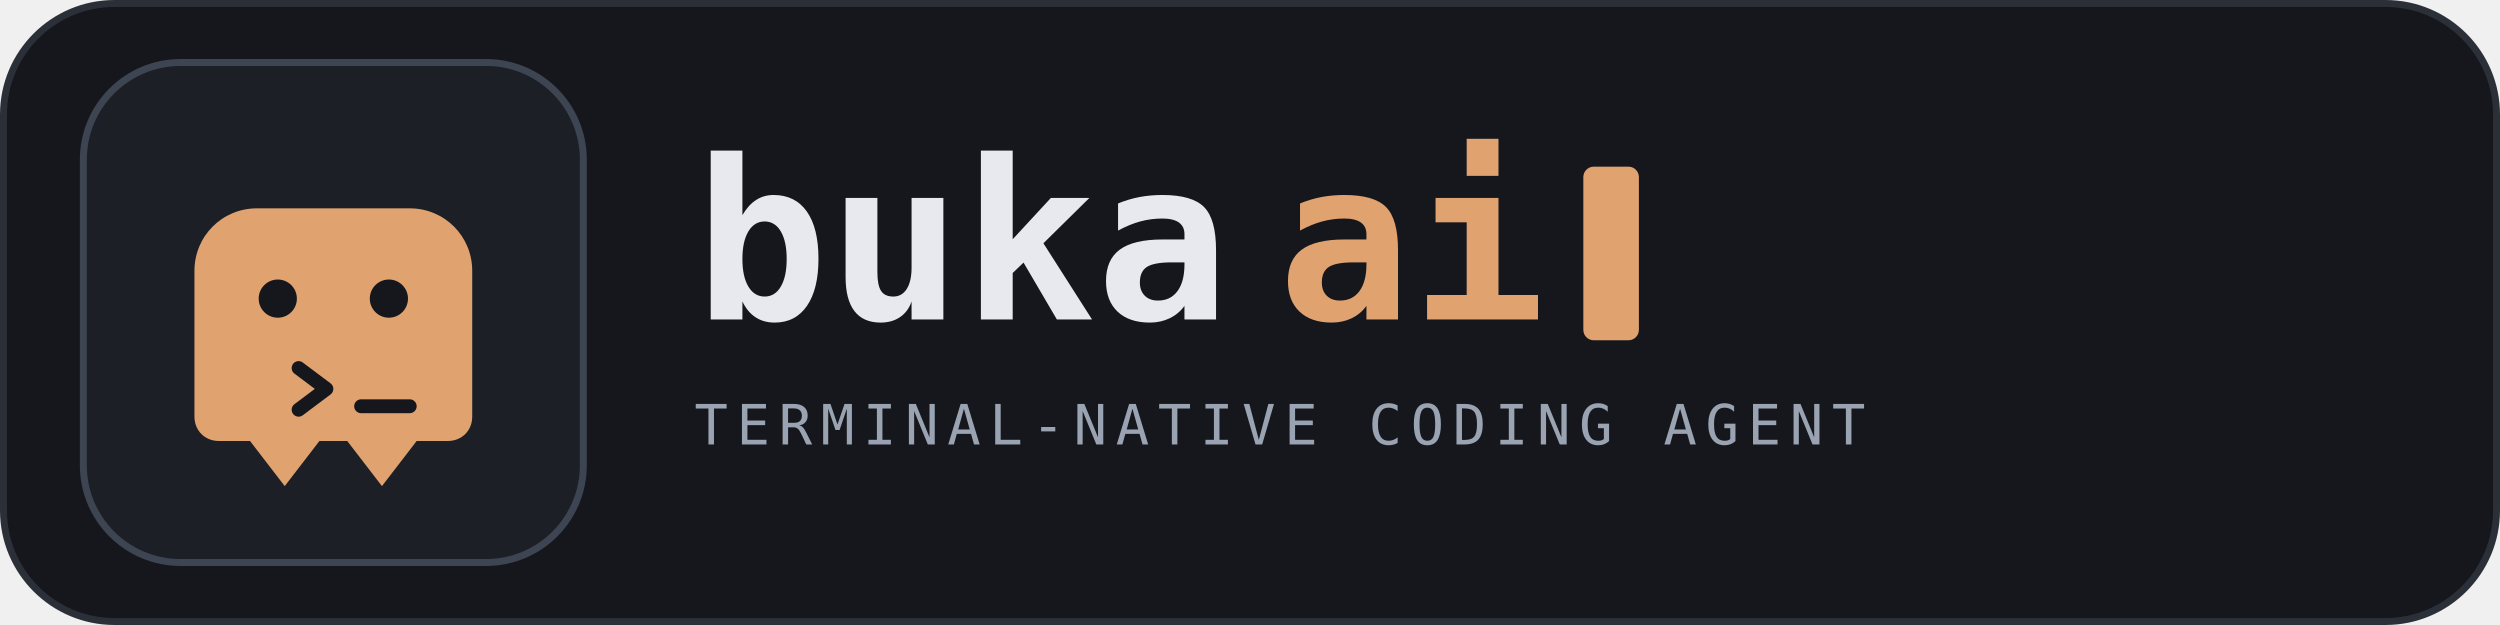
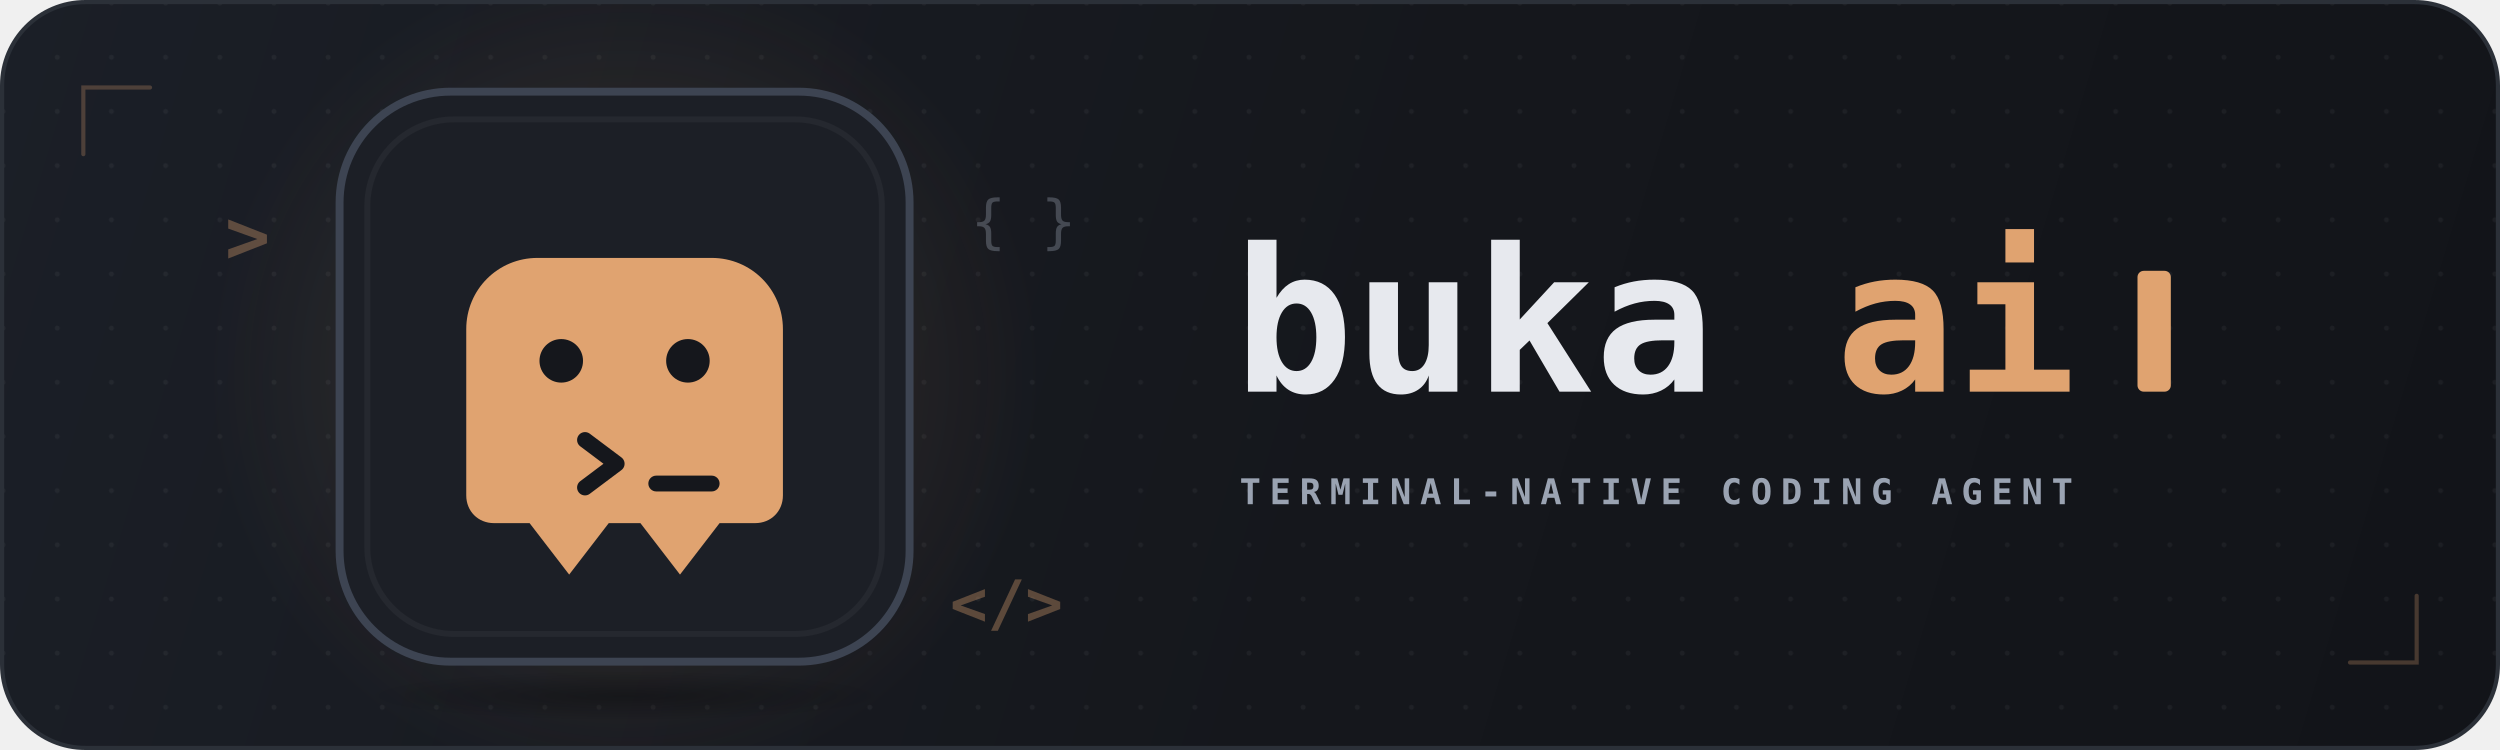
- <svg xmlns="http://www.w3.org/2000/svg" width="720" height="180" viewBox="0 0 720 180" role="img" aria-labelledby="logo-title logo-desc">
+ <svg xmlns="http://www.w3.org/2000/svg" width="1200" height="360" viewBox="0 0 1200 360" role="img" aria-labelledby="logo-title logo-desc">
+   <defs>
+     <linearGradient id="panel" x1="0" y1="0" x2="1200" y2="360" gradientUnits="userSpaceOnUse">
+       <stop offset="0" stop-color="#1b1f27" />
+       <stop offset="0.55" stop-color="#15171c" />
+       <stop offset="1" stop-color="#121419" />
+     </linearGradient>
+     <radialGradient id="mascot-glow" cx="0.5" cy="0.5" r="0.5">
+       <stop offset="0" stop-color="#e0a370" stop-opacity="0.32" />
+       <stop offset="0.55" stop-color="#e0a370" stop-opacity="0.12" />
+       <stop offset="1" stop-color="#e0a370" stop-opacity="0" />
+     </radialGradient>
+     <radialGradient id="mascot-shadow" cx="0.5" cy="0.5" r="0.5">
+       <stop offset="0" stop-color="#000000" stop-opacity="0.55" />
+       <stop offset="1" stop-color="#000000" stop-opacity="0" />
+     </radialGradient>
+     <pattern id="dots" width="26" height="26" patternUnits="userSpaceOnUse">
+       <circle cx="1.5" cy="1.5" r="1.2" fill="#e7e9ee" opacity="0.05" />
+     </pattern>
+     <clipPath id="card-clip">
+       <rect x="1" y="1" width="1198" height="358" rx="40" />
+     </clipPath>
+   </defs>
  <style>
-     .ghost { animation: buka-float 5.6s ease-in-out infinite; }
-     .eyes { transform-box: fill-box; transform-origin: center; animation: buka-blink 5.6s infinite; }
-     .cursor { animation: buka-cursor 1.4s steps(1) infinite; }
-     @keyframes buka-float { 0%, 100% { transform: translateY(0); } 50% { transform: translateY(-4px); } }
-     @keyframes buka-blink { 0%, 92%, 100% { transform: scaleY(1); } 95% { transform: scaleY(0.08); } }
-     @keyframes buka-cursor { 0%, 49%, 100% { opacity: 1; } 50%, 99% { opacity: 0; } }
-     @media (prefers-reduced-motion: reduce) { .ghost, .eyes, .cursor { animation: none; } }
+     .float { animation: buka-float 6.4s ease-in-out infinite; }
+     .eyes { transform-box: fill-box; transform-origin: center; animation: buka-blink 6.4s infinite; }
+     .cursor { animation: buka-cursor 1.15s steps(1) infinite; }
+     .glow { opacity: 0.65; transform-box: fill-box; transform-origin: center; animation: buka-glow 6.4s ease-in-out infinite; }
+     .shadow { opacity: 0.55; transform-box: fill-box; transform-origin: center; animation: buka-shadow 6.4s ease-in-out infinite; }
+     .glyph { opacity: 0.35; animation: buka-glyph 6s ease-in-out infinite; }
+     .glyph-a { animation-delay: -1.6s; }
+     .glyph-b { animation-delay: -3.2s; animation-duration: 6.8s; }
+     .glyph-c { animation-delay: -4.8s; animation-duration: 5.6s; }
+     .word-cursor { animation: buka-cursor 1.15s steps(1) infinite; }
+ 
+     @keyframes buka-float {
+       0%, 100% { transform: translateY(0); }
+       50% { transform: translateY(-11px); }
+     }
+     @keyframes buka-blink {
+       0%, 89%, 100% { transform: scaleY(1); }
+       91% { transform: scaleY(0.08); }
+       92.5% { transform: scaleY(1); }
+       94% { transform: scaleY(0.08); }
+       95.5% { transform: scaleY(1); }
+     }
+     @keyframes buka-cursor {
+       0%, 49%, 100% { opacity: 1; }
+       50%, 99% { opacity: 0; }
+     }
+     @keyframes buka-glow {
+       0%, 100% { opacity: 0.65; transform: scale(1); }
+       50% { opacity: 1; transform: scale(1.07); }
+     }
+     @keyframes buka-shadow {
+       0%, 100% { opacity: 0.55; transform: scaleX(1); }
+       50% { opacity: 0.3; transform: scaleX(0.86); }
+     }
+     @keyframes buka-glyph {
+       0%, 100% { opacity: 0.2; transform: translateY(0); }
+       50% { opacity: 0.55; transform: translateY(-10px); }
+     }
+     @media (prefers-reduced-motion: reduce) {
+       .float, .eyes, .cursor, .glow, .shadow, .glyph, .word-cursor { animation: none; }
+     }
  </style>
-   <rect x="1" y="1" width="718" height="178" rx="32" fill="#15171c" stroke="#2b3038" stroke-width="2" />
-   <g transform="translate(24 18)">
-     <g class="ghost">
-       <rect x="0" y="0" width="144" height="144" rx="28" fill="#1c1f26" stroke="#3d4452" stroke-width="2" />
-       <path d="M32 60 C32 50 40 42 50 42 H94 C104 42 112 50 112 60 V102 C112 106 109 109 105 109 H96 L86 122 L76 109 H68 L58 122 L48 109 H39 C35 109 32 106 32 102 Z" fill="#e0a370" />
-       <g class="eyes">
-         <circle cx="56" cy="68" r="5.5" fill="#15171c" />
-         <circle cx="88" cy="68" r="5.5" fill="#15171c" />
+   <rect x="1" y="1" width="1198" height="358" rx="40" fill="url(#panel)" />
+   <g clip-path="url(#card-clip)">
+     <rect x="1" y="1" width="1198" height="358" fill="url(#dots)" />
+     <g transform="translate(300 180)">
+       <g class="glow">
+         <circle cx="0" cy="0" r="198" fill="url(#mascot-glow)" />
      </g>
-       <path d="M62 88 L70 94 L62 100" fill="none" stroke="#15171c" stroke-width="4" stroke-linecap="round" stroke-linejoin="round" />
-       <rect class="cursor" x="78" y="97" width="18" height="4" rx="2" fill="#15171c" />
    </g>
+     <g transform="translate(300 334)">
+       <ellipse class="shadow" cx="0" cy="0" rx="126" ry="12" fill="url(#mascot-shadow)" />
+     </g>
+     <path d="M40 74 V42 H72" fill="none" stroke="#e0a370" stroke-opacity="0.26" stroke-width="2" stroke-linecap="round" />
+     <path d="M1160 286 V318 H1128" fill="none" stroke="#e0a370" stroke-opacity="0.26" stroke-width="2" stroke-linecap="round" />
+     <g class="glyph glyph-a" font-family="ui-monospace, SFMono-Regular, Menlo, Consolas, monospace" font-size="36" font-weight="600" fill="#e0a370">
+       <text x="108" y="126">&gt;</text>
+     </g>
+     <g class="glyph glyph-b" font-family="ui-monospace, SFMono-Regular, Menlo, Consolas, monospace" font-size="28" font-weight="500" fill="#9aa3b2">
+       <text x="466" y="116">{ }</text>
+     </g>
+     <g class="glyph glyph-c" font-family="ui-monospace, SFMono-Regular, Menlo, Consolas, monospace" font-size="30" font-weight="600" fill="#e0a370">
+       <text x="456" y="300">&lt;/&gt;</text>
+     </g>
+     <g transform="translate(163 44) scale(1.9)">
+       <g class="float">
+         <rect x="0" y="0" width="144" height="144" rx="28" fill="#1c1f26" stroke="#3d4452" stroke-width="2" />
+         <rect x="7" y="7" width="130" height="130" rx="22" fill="none" stroke="#ffffff" stroke-opacity="0.04" stroke-width="1.5" />
+         <path d="M32 60 C32 50 40 42 50 42 H94 C104 42 112 50 112 60 V102 C112 106 109 109 105 109 H96 L86 122 L76 109 H68 L58 122 L48 109 H39 C35 109 32 106 32 102 Z" fill="#e0a370" />
+         <g transform="translate(72 68)">
+           <g class="eyes">
+             <circle cx="-16" cy="0" r="5.5" fill="#15171c" />
+             <circle cx="16" cy="0" r="5.5" fill="#15171c" />
+           </g>
+         </g>
+         <path d="M62 88 L70 94 L62 100" fill="none" stroke="#15171c" stroke-width="4" stroke-linecap="round" stroke-linejoin="round" />
+         <rect class="cursor" x="78" y="97" width="18" height="4" rx="2" fill="#15171c" />
+       </g>
+     </g>
+     <text x="592" y="188" font-family="ui-monospace, SFMono-Regular, Menlo, Consolas, monospace" font-size="96" font-weight="700" fill="#e7e9ee" textLength="403" lengthAdjust="spacing">buka <tspan fill="#e0a370">ai</tspan>
+     </text>
+     <rect class="word-cursor" x="1026" y="130" width="16" height="58" rx="3" fill="#e0a370" />
+     <text x="595" y="242" font-family="ui-monospace, SFMono-Regular, Menlo, Consolas, monospace" font-size="17" font-weight="600" letter-spacing="4.2" fill="#9aa3b2">TERMINAL-NATIVE CODING AGENT</text>
  </g>
-   <text x="200" y="92" font-family="ui-monospace, SFMono-Regular, Menlo, Consolas, monospace" font-size="64" font-weight="700" fill="#e7e9ee">buka</text>
-   <text x="368" y="92" font-family="ui-monospace, SFMono-Regular, Menlo, Consolas, monospace" font-size="64" font-weight="700" fill="#e0a370">ai</text>
-   <rect x="456" y="48" width="16" height="50" rx="3" fill="#e0a370" />
-   <text x="200" y="128" font-family="ui-monospace, SFMono-Regular, Menlo, Consolas, monospace" font-size="16" font-weight="500" letter-spacing="2.5" fill="#9aa3b2">TERMINAL-NATIVE CODING AGENT</text>
+   <rect x="1" y="1" width="1198" height="358" rx="40" fill="none" stroke="#2b3038" stroke-width="2" />
</svg>
